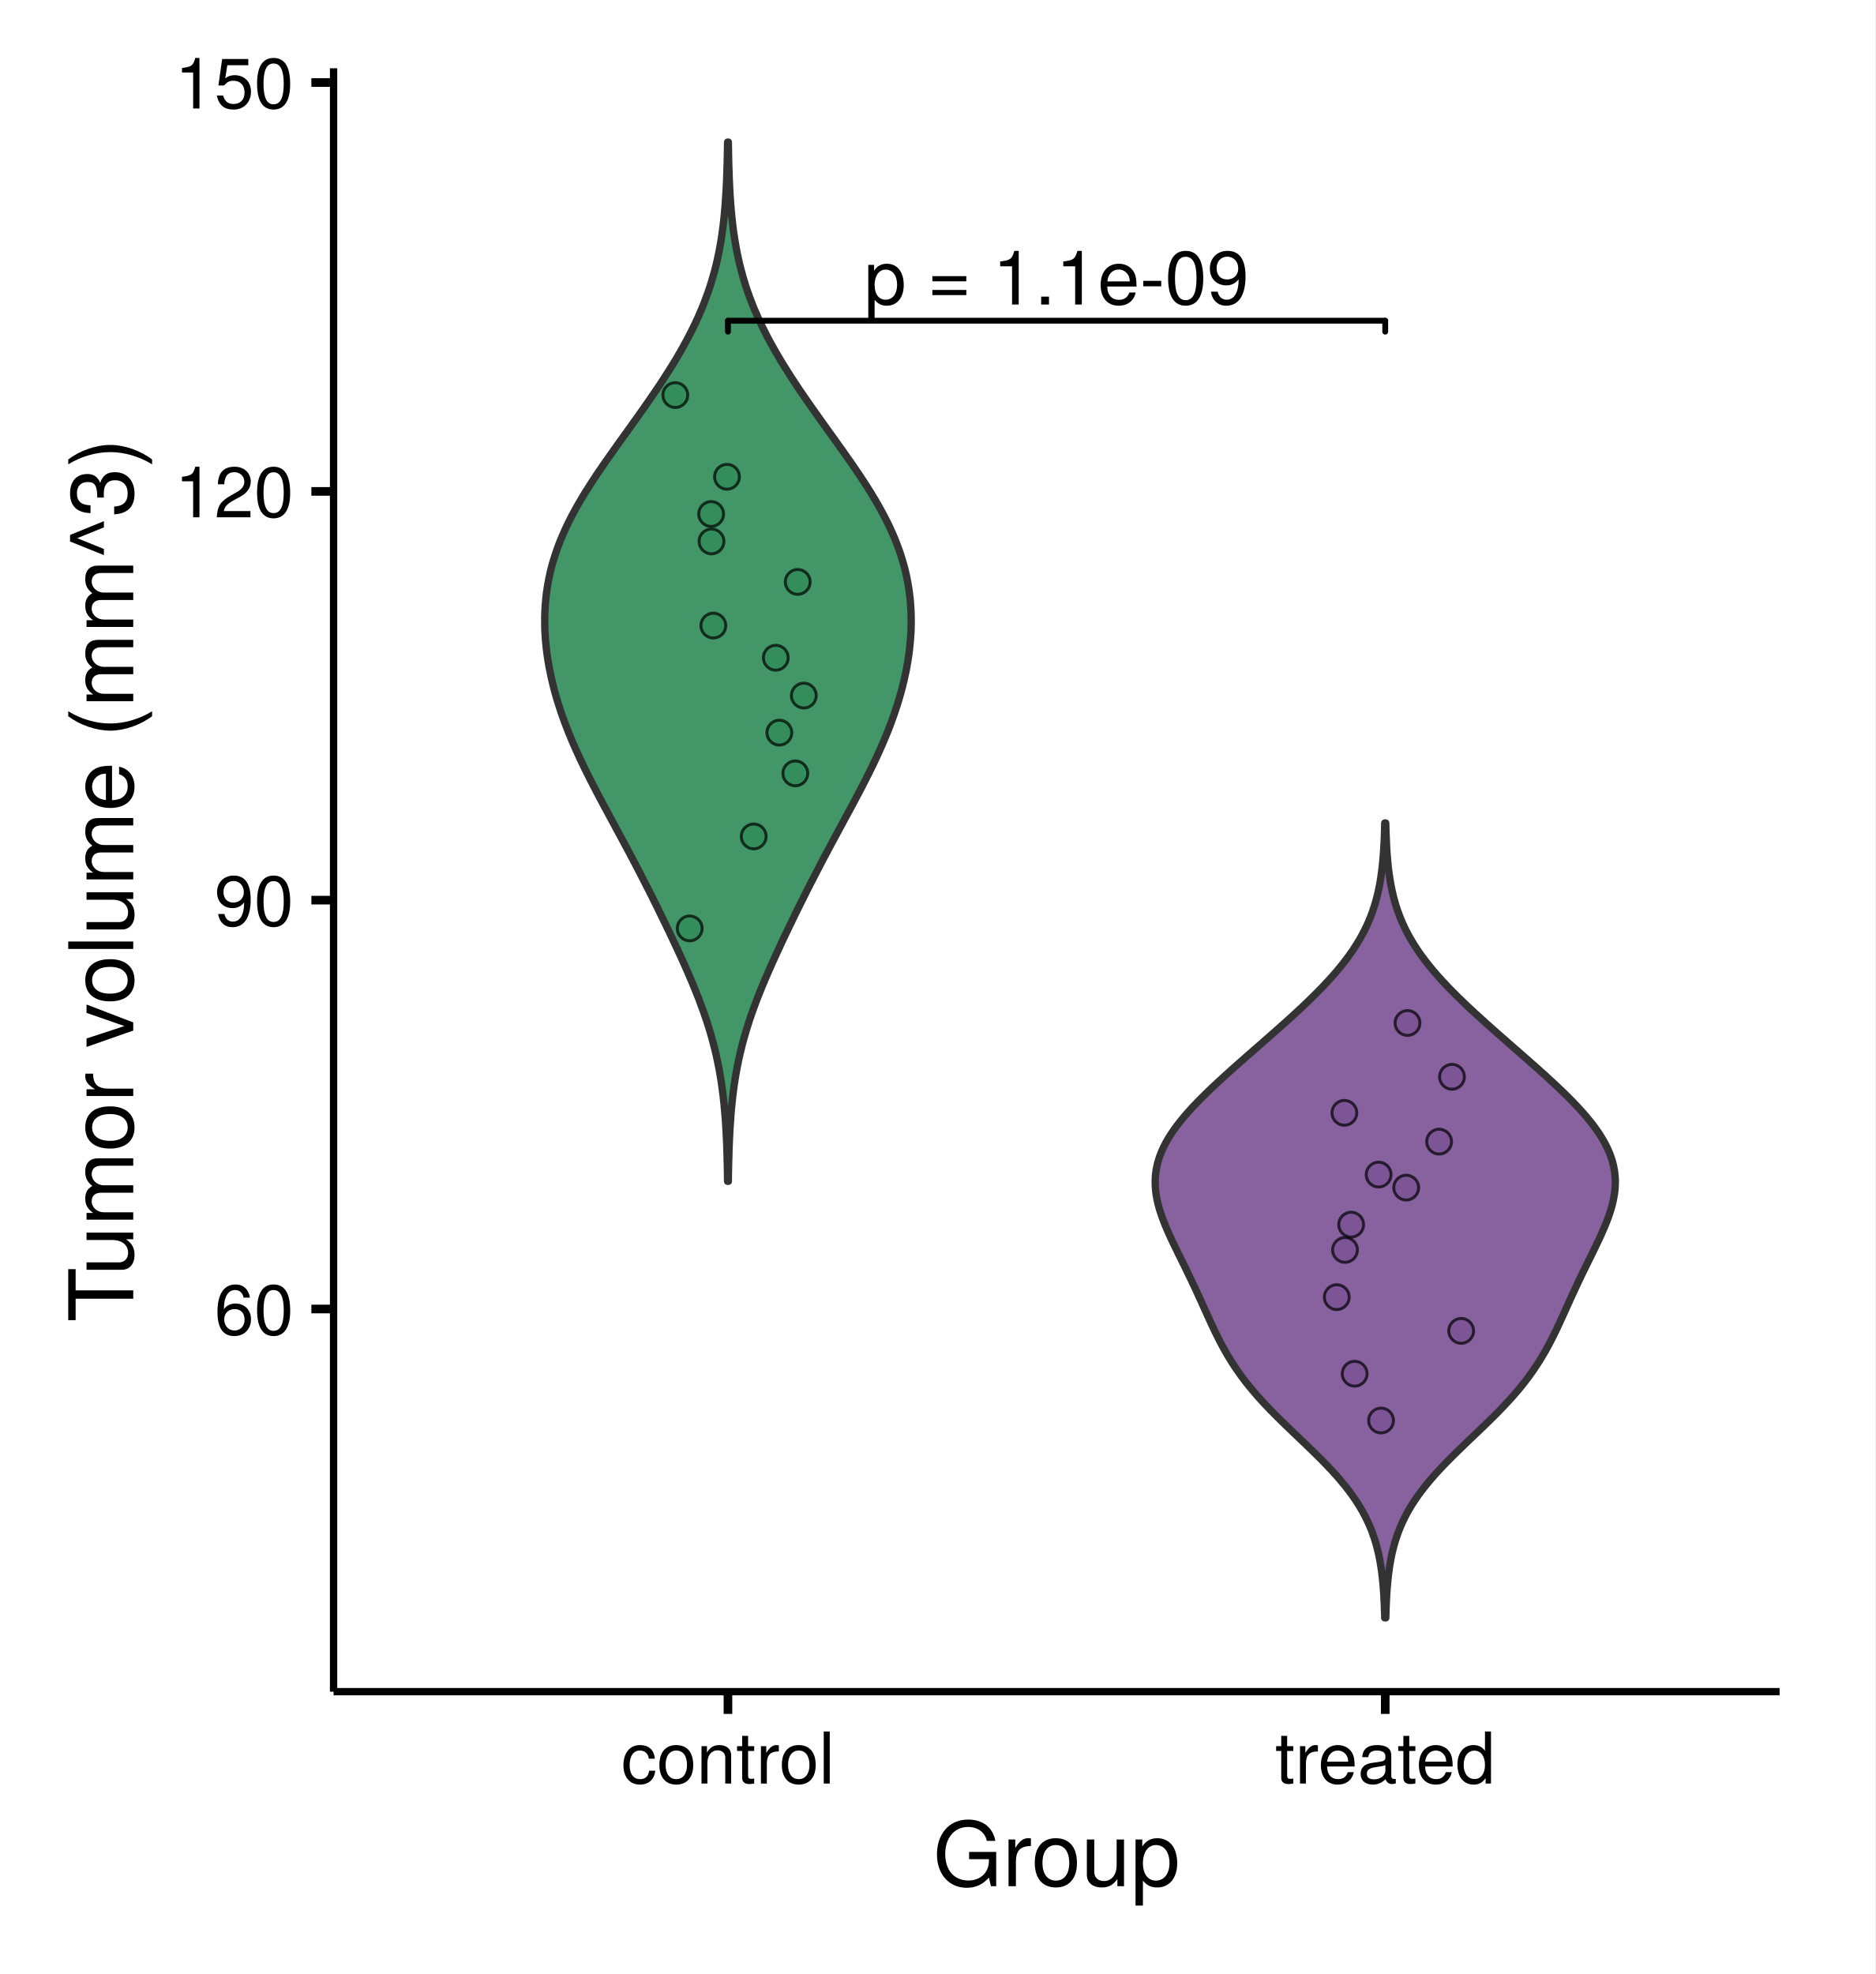
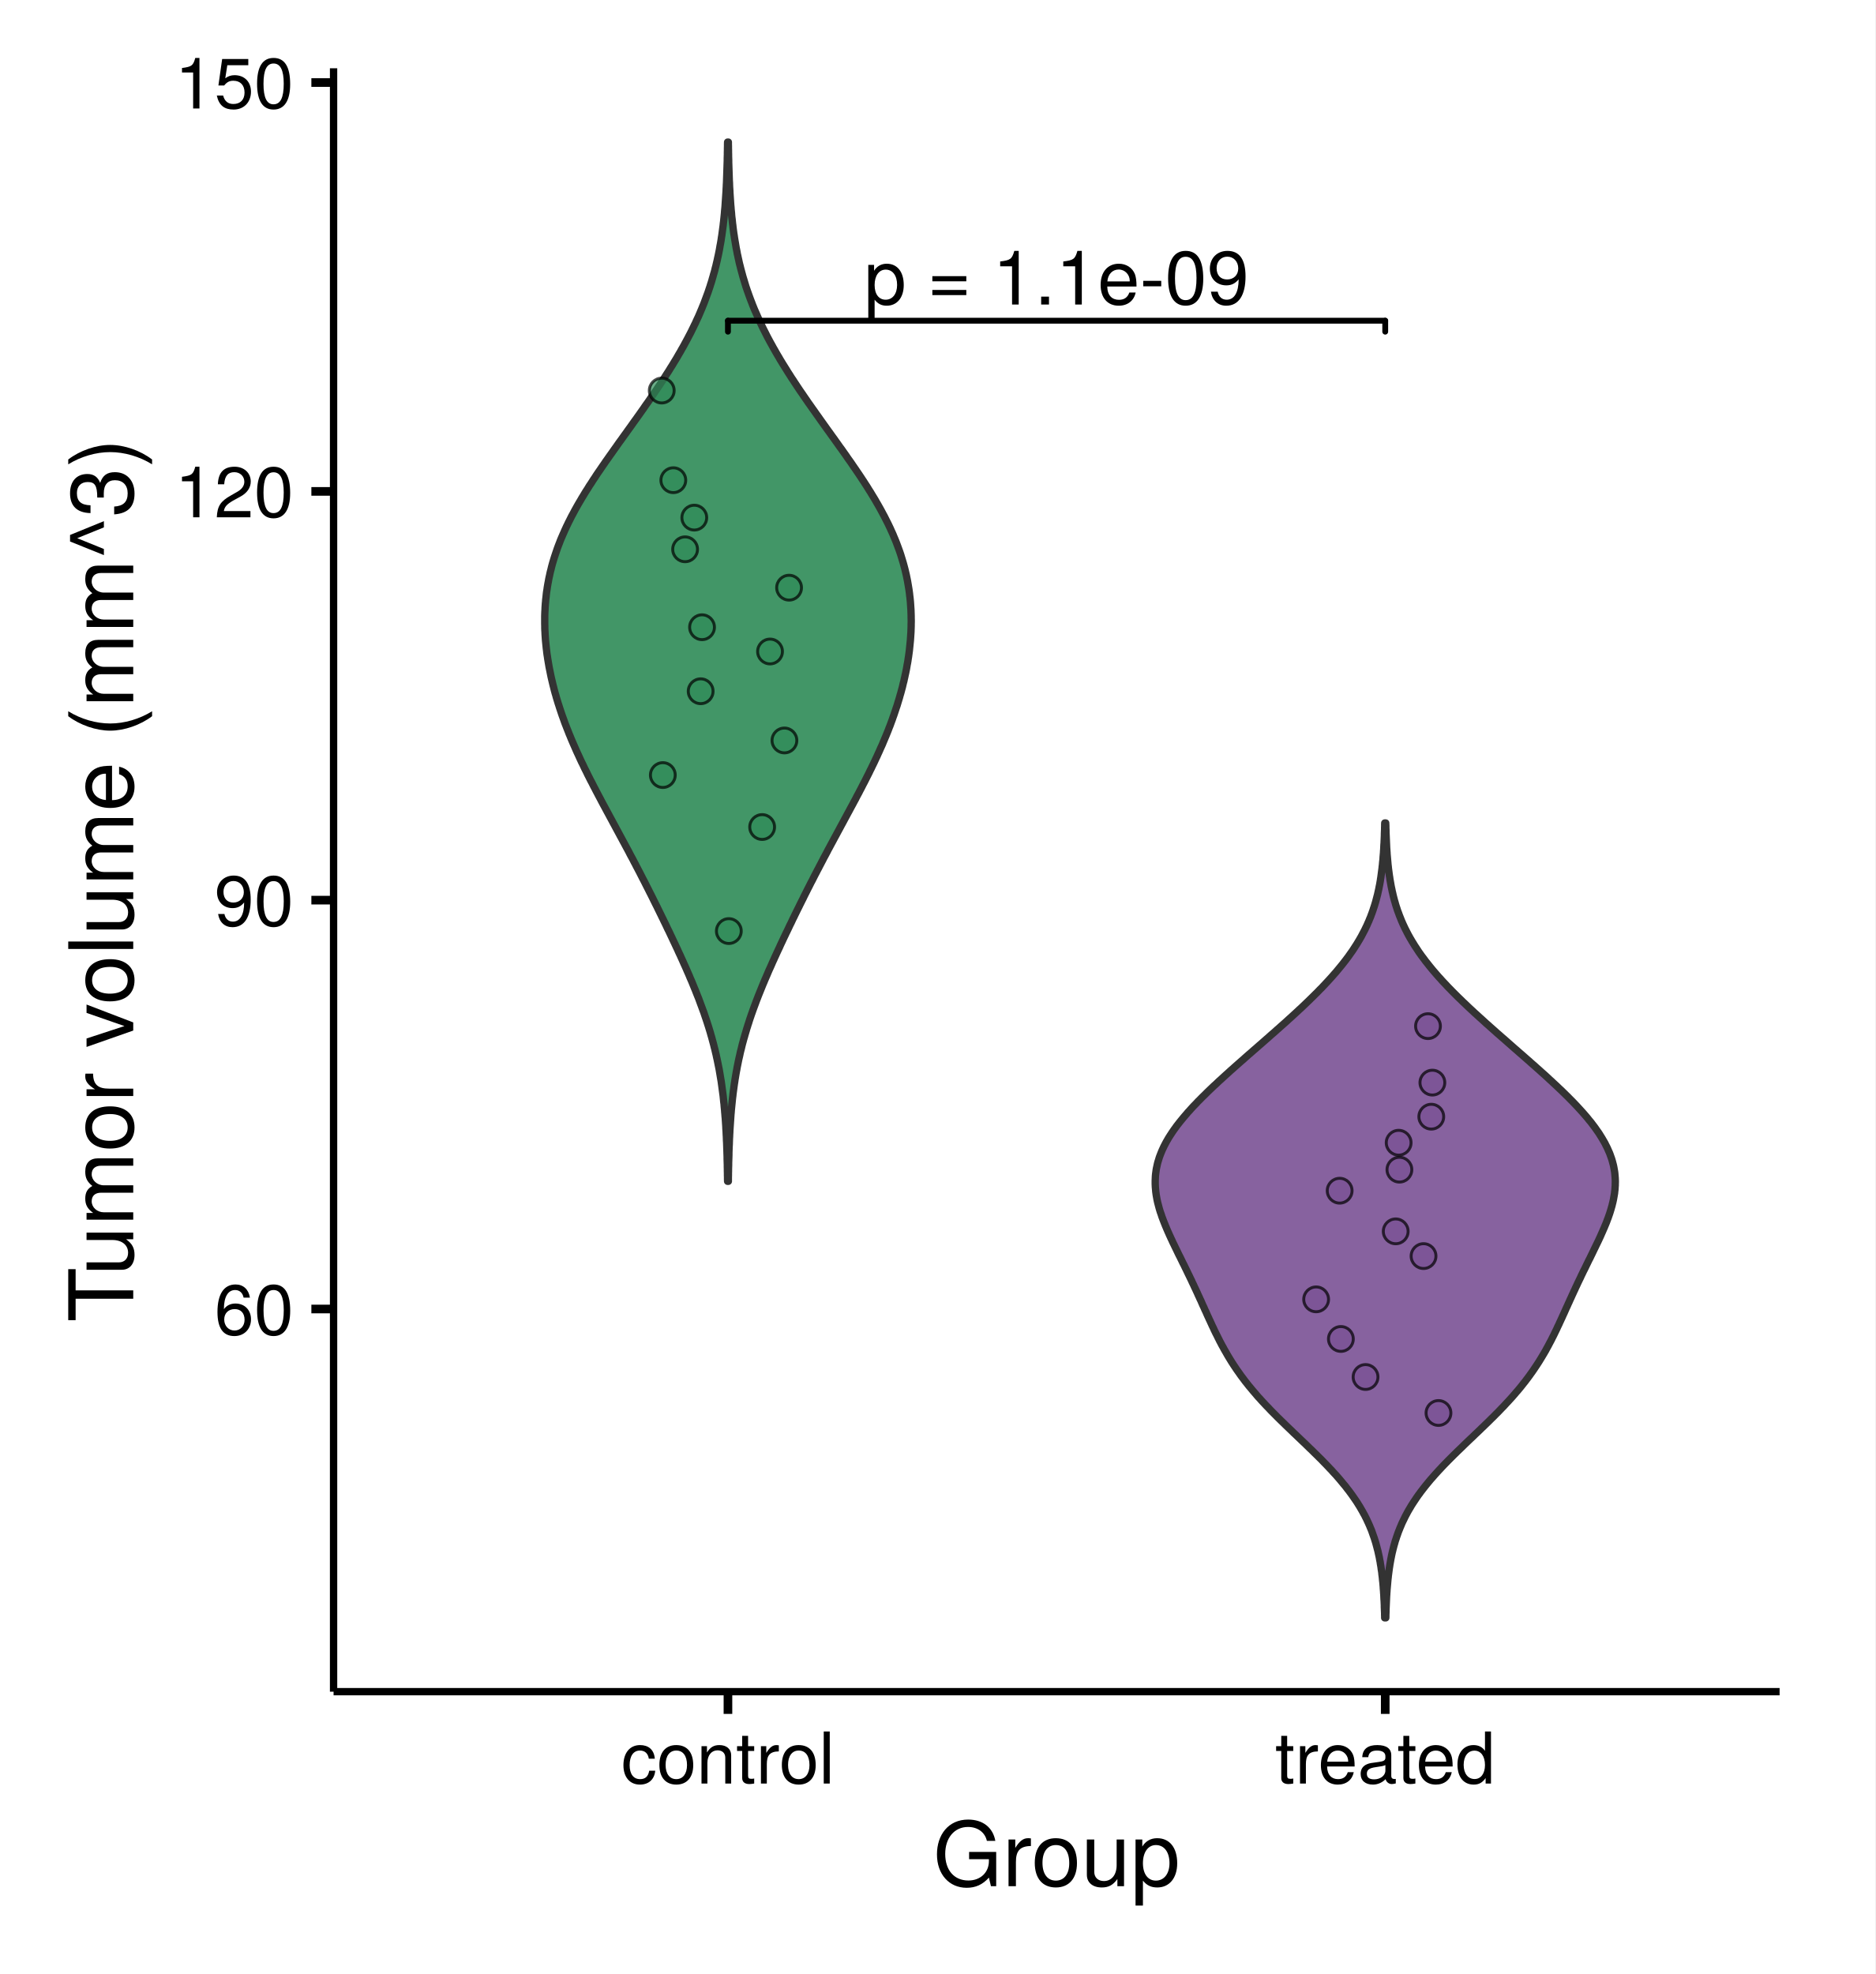
<svg xmlns="http://www.w3.org/2000/svg" class="svglite" width="273.60pt" height="288.00pt" viewBox="0 0 273.60 288.00">
  <defs>
    <style type="text/css">
    .svglite line, .svglite polyline, .svglite polygon, .svglite path, .svglite rect, .svglite circle {
      fill: none;
      stroke: #000000;
      stroke-linecap: round;
      stroke-linejoin: round;
      stroke-miterlimit: 10.00;
    }
    .svglite text {
      white-space: pre;
    }
  </style>
  </defs>
  <rect width="100%" height="100%" style="stroke: none; fill: #FFFFFF;" />
  <defs>
    <clipPath id="cpMC4wMHwyNzMuNjB8MC4wMHwyODguMDA=">
      <rect x="0.00" y="0.00" width="273.60" height="288.00" />
    </clipPath>
  </defs>
  <g clip-path="url(#cpMC4wMHwyNzMuNjB8MC4wMHwyODguMDA=)">
    <rect x="0.00" y="0.00" width="273.60" height="288.00" style="stroke-width: 1.26; stroke: #FFFFFF; fill: #FFFFFF;" />
  </g>
  <defs>
    <clipPath id="cpNDguNjd8MjU5LjY1fDkuOTZ8MjQ2Ljgx">
      <rect x="48.67" y="9.96" width="210.98" height="236.85" />
    </clipPath>
  </defs>
  <g clip-path="url(#cpNDguNjd8MjU5LjY1fDkuOTZ8MjQ2Ljgx)">
    <rect x="48.67" y="9.96" width="210.98" height="236.85" style="stroke-width: 1.26; stroke: none; fill: #FFFFFF;" />
    <polygon points="106.16,172.35 106.15,172.05 106.15,171.76 106.14,171.46 106.14,171.16 106.13,170.87 106.13,170.57 106.12,170.27 106.12,169.98 106.11,169.68 106.10,169.38 106.09,169.09 106.09,168.79 106.08,168.49 106.07,168.20 106.06,167.90 106.05,167.60 106.04,167.31 106.03,167.01 106.02,166.71 106.00,166.41 105.99,166.12 105.98,165.82 105.96,165.52 105.95,165.23 105.93,164.93 105.91,164.63 105.90,164.34 105.88,164.04 105.86,163.74 105.84,163.45 105.82,163.15 105.79,162.85 105.77,162.56 105.74,162.26 105.72,161.96 105.69,161.67 105.66,161.37 105.64,161.07 105.60,160.78 105.57,160.48 105.54,160.18 105.51,159.89 105.47,159.59 105.43,159.29 105.39,159.00 105.35,158.70 105.31,158.40 105.27,158.11 105.23,157.81 105.18,157.51 105.13,157.22 105.08,156.92 105.03,156.62 104.98,156.33 104.93,156.03 104.87,155.73 104.81,155.44 104.75,155.14 104.69,154.84 104.63,154.55 104.56,154.25 104.50,153.95 104.43,153.66 104.36,153.36 104.29,153.06 104.21,152.77 104.14,152.47 104.06,152.17 103.98,151.88 103.90,151.58 103.82,151.28 103.73,150.99 103.65,150.69 103.56,150.39 103.47,150.10 103.38,149.80 103.28,149.50 103.19,149.21 103.09,148.91 102.99,148.61 102.89,148.32 102.79,148.02 102.69,147.72 102.58,147.43 102.47,147.13 102.36,146.83 102.25,146.54 102.14,146.24 102.03,145.94 101.92,145.64 101.80,145.35 101.68,145.05 101.56,144.75 101.45,144.46 101.32,144.16 101.20,143.86 101.08,143.57 100.96,143.27 100.83,142.97 100.70,142.68 100.58,142.38 100.45,142.08 100.32,141.79 100.19,141.49 100.06,141.19 99.93,140.90 99.79,140.60 99.66,140.30 99.53,140.01 99.39,139.71 99.26,139.41 99.12,139.12 98.98,138.82 98.85,138.52 98.71,138.23 98.57,137.93 98.43,137.63 98.29,137.34 98.15,137.04 98.01,136.74 97.87,136.45 97.73,136.15 97.59,135.85 97.44,135.56 97.30,135.26 97.16,134.96 97.02,134.67 96.87,134.37 96.73,134.07 96.58,133.78 96.44,133.48 96.29,133.18 96.15,132.89 96.00,132.59 95.86,132.29 95.71,132.00 95.56,131.70 95.41,131.40 95.27,131.11 95.12,130.81 94.97,130.51 94.82,130.22 94.67,129.92 94.52,129.62 94.37,129.33 94.22,129.03 94.07,128.73 93.92,128.44 93.76,128.14 93.61,127.84 93.46,127.55 93.31,127.25 93.15,126.95 93.00,126.66 92.84,126.36 92.69,126.06 92.53,125.77 92.38,125.47 92.22,125.17 92.06,124.88 91.90,124.58 91.75,124.28 91.59,123.98 91.43,123.69 91.27,123.39 91.11,123.09 90.95,122.80 90.79,122.50 90.63,122.20 90.47,121.91 90.31,121.61 90.15,121.31 89.99,121.02 89.83,120.72 89.67,120.42 89.51,120.13 89.35,119.83 89.19,119.53 89.03,119.24 88.87,118.94 88.71,118.64 88.55,118.35 88.39,118.05 88.23,117.75 88.07,117.46 87.91,117.16 87.75,116.86 87.60,116.57 87.44,116.27 87.28,115.97 87.13,115.68 86.97,115.38 86.82,115.08 86.66,114.79 86.51,114.49 86.36,114.19 86.20,113.90 86.05,113.60 85.90,113.30 85.75,113.01 85.61,112.71 85.46,112.41 85.31,112.12 85.17,111.82 85.03,111.52 84.88,111.23 84.74,110.93 84.60,110.63 84.47,110.34 84.33,110.04 84.19,109.74 84.06,109.45 83.93,109.15 83.80,108.85 83.67,108.56 83.54,108.26 83.41,107.96 83.29,107.67 83.17,107.37 83.04,107.07 82.93,106.78 82.81,106.48 82.69,106.18 82.58,105.89 82.46,105.59 82.35,105.29 82.25,105.00 82.14,104.70 82.03,104.40 81.93,104.11 81.83,103.81 81.73,103.51 81.63,103.21 81.54,102.92 81.44,102.62 81.35,102.32 81.26,102.03 81.17,101.73 81.09,101.43 81.00,101.14 80.92,100.84 80.84,100.54 80.77,100.25 80.69,99.95 80.62,99.65 80.55,99.36 80.48,99.06 80.41,98.76 80.35,98.47 80.29,98.17 80.23,97.87 80.17,97.58 80.11,97.28 80.06,96.98 80.01,96.69 79.96,96.39 79.91,96.09 79.87,95.80 79.82,95.50 79.78,95.20 79.75,94.91 79.71,94.61 79.68,94.31 79.65,94.02 79.62,93.72 79.59,93.42 79.57,93.13 79.55,92.83 79.53,92.53 79.52,92.24 79.50,91.94 79.49,91.64 79.49,91.35 79.48,91.05 79.48,90.75 79.48,90.46 79.48,90.16 79.48,89.86 79.49,89.57 79.50,89.27 79.52,88.97 79.53,88.68 79.55,88.38 79.57,88.08 79.60,87.79 79.62,87.49 79.66,87.19 79.69,86.90 79.72,86.60 79.76,86.30 79.81,86.01 79.85,85.71 79.90,85.41 79.95,85.12 80.01,84.82 80.06,84.52 80.12,84.23 80.19,83.93 80.25,83.63 80.32,83.34 80.40,83.04 80.47,82.74 80.55,82.44 80.63,82.15 80.72,81.85 80.81,81.55 80.90,81.26 81.00,80.96 81.10,80.66 81.20,80.37 81.30,80.07 81.41,79.77 81.52,79.48 81.64,79.18 81.75,78.88 81.87,78.59 82.00,78.29 82.13,77.99 82.26,77.70 82.39,77.40 82.53,77.10 82.66,76.81 82.81,76.51 82.95,76.21 83.10,75.92 83.25,75.62 83.40,75.32 83.56,75.03 83.72,74.73 83.88,74.43 84.04,74.14 84.21,73.84 84.38,73.54 84.55,73.25 84.73,72.95 84.90,72.65 85.08,72.36 85.26,72.06 85.44,71.76 85.63,71.47 85.82,71.17 86.00,70.87 86.20,70.58 86.39,70.28 86.58,69.98 86.78,69.69 86.97,69.39 87.17,69.09 87.37,68.80 87.58,68.50 87.78,68.20 87.98,67.91 88.19,67.61 88.39,67.31 88.60,67.02 88.81,66.72 89.02,66.42 89.23,66.13 89.44,65.83 89.65,65.53 89.86,65.24 90.07,64.94 90.28,64.64 90.49,64.35 90.71,64.05 90.92,63.75 91.13,63.46 91.35,63.16 91.56,62.86 91.77,62.57 91.99,62.27 92.20,61.97 92.41,61.67 92.62,61.38 92.84,61.08 93.05,60.78 93.26,60.49 93.47,60.19 93.68,59.89 93.89,59.60 94.09,59.30 94.30,59.00 94.51,58.71 94.72,58.41 94.92,58.11 95.12,57.82 95.33,57.52 95.53,57.22 95.73,56.93 95.93,56.63 96.13,56.33 96.33,56.04 96.52,55.74 96.72,55.44 96.91,55.15 97.10,54.85 97.29,54.55 97.48,54.26 97.67,53.96 97.85,53.66 98.04,53.37 98.22,53.07 98.40,52.77 98.58,52.48 98.76,52.18 98.93,51.88 99.10,51.59 99.28,51.29 99.44,50.99 99.61,50.70 99.78,50.40 99.94,50.10 100.10,49.81 100.26,49.51 100.42,49.21 100.57,48.92 100.73,48.62 100.88,48.32 101.02,48.03 101.17,47.73 101.31,47.43 101.46,47.14 101.59,46.84 101.73,46.54 101.87,46.25 102.00,45.95 102.13,45.65 102.25,45.36 102.38,45.06 102.50,44.76 102.62,44.47 102.74,44.17 102.85,43.87 102.96,43.58 103.07,43.28 103.18,42.98 103.29,42.69 103.39,42.39 103.49,42.09 103.59,41.80 103.68,41.50 103.78,41.20 103.87,40.90 103.95,40.61 104.04,40.31 104.12,40.01 104.21,39.72 104.29,39.42 104.36,39.12 104.44,38.83 104.51,38.53 104.58,38.23 104.65,37.94 104.71,37.64 104.78,37.34 104.84,37.05 104.90,36.75 104.96,36.45 105.01,36.16 105.06,35.86 105.12,35.56 105.17,35.27 105.22,34.97 105.26,34.67 105.31,34.38 105.35,34.08 105.39,33.78 105.43,33.49 105.47,33.19 105.51,32.89 105.54,32.60 105.58,32.30 105.61,32.00 105.64,31.71 105.67,31.41 105.70,31.11 105.72,30.82 105.75,30.52 105.78,30.22 105.80,29.93 105.82,29.63 105.84,29.33 105.86,29.04 105.88,28.74 105.90,28.44 105.92,28.15 105.94,27.85 105.95,27.55 105.97,27.26 105.98,26.96 106.00,26.66 106.01,26.37 106.02,26.07 106.03,25.77 106.04,25.48 106.05,25.18 106.06,24.88 106.07,24.59 106.08,24.29 106.09,23.99 106.10,23.70 106.11,23.40 106.11,23.10 106.12,22.81 106.13,22.51 106.13,22.21 106.14,21.92 106.14,21.62 106.15,21.32 106.15,21.03 106.16,20.73 106.27,20.73 106.27,21.03 106.28,21.32 106.28,21.62 106.29,21.92 106.29,22.21 106.30,22.51 106.30,22.81 106.31,23.10 106.32,23.40 106.32,23.70 106.33,23.99 106.34,24.29 106.35,24.59 106.36,24.88 106.37,25.18 106.38,25.48 106.39,25.77 106.40,26.07 106.41,26.37 106.43,26.66 106.44,26.96 106.45,27.26 106.47,27.55 106.49,27.85 106.50,28.15 106.52,28.44 106.54,28.74 106.56,29.04 106.58,29.33 106.60,29.63 106.62,29.93 106.65,30.22 106.67,30.52 106.70,30.82 106.73,31.11 106.75,31.41 106.78,31.71 106.82,32.00 106.85,32.30 106.88,32.60 106.92,32.89 106.95,33.19 106.99,33.49 107.03,33.78 107.07,34.08 107.12,34.38 107.16,34.67 107.21,34.97 107.26,35.27 107.31,35.56 107.36,35.86 107.41,36.16 107.47,36.45 107.53,36.75 107.58,37.05 107.65,37.34 107.71,37.64 107.78,37.94 107.84,38.23 107.91,38.53 107.99,38.83 108.06,39.12 108.14,39.42 108.22,39.72 108.30,40.01 108.38,40.31 108.47,40.61 108.56,40.90 108.65,41.20 108.74,41.50 108.83,41.80 108.93,42.09 109.03,42.39 109.14,42.69 109.24,42.98 109.35,43.28 109.46,43.58 109.57,43.87 109.69,44.17 109.80,44.47 109.92,44.76 110.04,45.06 110.17,45.36 110.30,45.65 110.43,45.95 110.56,46.25 110.69,46.54 110.83,46.84 110.97,47.14 111.11,47.43 111.25,47.73 111.40,48.03 111.55,48.32 111.70,48.62 111.85,48.92 112.00,49.21 112.16,49.51 112.32,49.81 112.48,50.10 112.65,50.40 112.81,50.70 112.98,50.99 113.15,51.29 113.32,51.59 113.49,51.88 113.67,52.18 113.84,52.48 114.02,52.77 114.20,53.07 114.39,53.37 114.57,53.66 114.76,53.96 114.94,54.26 115.13,54.55 115.32,54.85 115.51,55.15 115.71,55.44 115.90,55.74 116.10,56.04 116.29,56.33 116.49,56.63 116.69,56.93 116.89,57.22 117.10,57.52 117.30,57.82 117.50,58.11 117.71,58.41 117.91,58.71 118.12,59.00 118.33,59.30 118.54,59.60 118.75,59.89 118.96,60.19 119.17,60.49 119.38,60.78 119.59,61.08 119.80,61.38 120.01,61.67 120.22,61.97 120.44,62.27 120.65,62.57 120.86,62.86 121.08,63.16 121.29,63.46 121.50,63.75 121.72,64.05 121.93,64.35 122.14,64.64 122.35,64.94 122.56,65.24 122.78,65.53 122.99,65.83 123.20,66.13 123.41,66.42 123.61,66.72 123.82,67.02 124.03,67.31 124.24,67.61 124.44,67.91 124.64,68.20 124.85,68.50 125.05,68.80 125.25,69.09 125.45,69.39 125.65,69.69 125.84,69.98 126.04,70.28 126.23,70.58 126.42,70.87 126.61,71.17 126.79,71.47 126.98,71.76 127.16,72.06 127.34,72.36 127.52,72.65 127.70,72.95 127.87,73.25 128.04,73.54 128.21,73.84 128.38,74.14 128.54,74.43 128.70,74.73 128.86,75.03 129.02,75.32 129.17,75.62 129.32,75.92 129.47,76.21 129.62,76.51 129.76,76.81 129.90,77.10 130.03,77.40 130.17,77.70 130.30,77.99 130.42,78.29 130.55,78.59 130.67,78.88 130.79,79.18 130.90,79.48 131.01,79.77 131.12,80.07 131.23,80.37 131.33,80.66 131.43,80.96 131.52,81.26 131.61,81.55 131.70,81.85 131.79,82.15 131.87,82.44 131.95,82.74 132.03,83.04 132.10,83.34 132.17,83.63 132.24,83.93 132.30,84.23 132.36,84.52 132.42,84.82 132.47,85.12 132.52,85.41 132.57,85.71 132.62,86.01 132.66,86.30 132.70,86.60 132.73,86.90 132.77,87.19 132.80,87.49 132.83,87.79 132.85,88.08 132.87,88.38 132.89,88.68 132.91,88.97 132.92,89.27 132.93,89.57 132.94,89.86 132.94,90.16 132.95,90.46 132.95,90.75 132.94,91.05 132.94,91.35 132.93,91.64 132.92,91.94 132.91,92.24 132.89,92.53 132.87,92.83 132.85,93.13 132.83,93.42 132.80,93.72 132.77,94.02 132.74,94.31 132.71,94.61 132.68,94.91 132.64,95.20 132.60,95.50 132.56,95.80 132.51,96.09 132.47,96.39 132.42,96.69 132.36,96.98 132.31,97.28 132.26,97.58 132.20,97.87 132.14,98.17 132.07,98.47 132.01,98.76 131.94,99.06 131.88,99.36 131.80,99.65 131.73,99.95 131.66,100.25 131.58,100.54 131.50,100.84 131.42,101.14 131.33,101.43 131.25,101.73 131.16,102.03 131.07,102.32 130.98,102.62 130.89,102.92 130.79,103.21 130.69,103.51 130.59,103.81 130.49,104.11 130.39,104.40 130.28,104.70 130.18,105.00 130.07,105.29 129.96,105.59 129.85,105.89 129.73,106.18 129.62,106.48 129.50,106.78 129.38,107.07 129.26,107.37 129.13,107.67 129.01,107.96 128.88,108.26 128.76,108.56 128.63,108.85 128.49,109.15 128.36,109.45 128.23,109.74 128.09,110.04 127.96,110.34 127.82,110.63 127.68,110.93 127.54,111.23 127.40,111.52 127.25,111.82 127.11,112.12 126.96,112.41 126.82,112.71 126.67,113.01 126.52,113.30 126.37,113.60 126.22,113.90 126.07,114.19 125.91,114.49 125.76,114.79 125.61,115.08 125.45,115.38 125.30,115.68 125.14,115.97 124.98,116.27 124.83,116.57 124.67,116.86 124.51,117.16 124.35,117.46 124.19,117.75 124.03,118.05 123.87,118.35 123.71,118.64 123.55,118.94 123.39,119.24 123.23,119.53 123.07,119.83 122.91,120.13 122.75,120.42 122.59,120.72 122.43,121.02 122.27,121.31 122.11,121.61 121.95,121.91 121.79,122.20 121.63,122.50 121.47,122.80 121.31,123.09 121.15,123.39 120.99,123.69 120.83,123.98 120.68,124.28 120.52,124.58 120.36,124.88 120.20,125.17 120.05,125.47 119.89,125.77 119.74,126.06 119.58,126.36 119.43,126.66 119.27,126.95 119.12,127.25 118.96,127.55 118.81,127.84 118.66,128.14 118.51,128.44 118.35,128.73 118.20,129.03 118.05,129.33 117.90,129.62 117.75,129.92 117.60,130.22 117.45,130.51 117.30,130.81 117.16,131.11 117.01,131.40 116.86,131.70 116.71,132.00 116.57,132.29 116.42,132.59 116.27,132.89 116.13,133.18 115.98,133.48 115.84,133.78 115.69,134.07 115.55,134.37 115.41,134.67 115.26,134.96 115.12,135.26 114.98,135.56 114.84,135.85 114.69,136.15 114.55,136.45 114.41,136.74 114.27,137.04 114.13,137.34 113.99,137.63 113.85,137.93 113.72,138.23 113.58,138.52 113.44,138.82 113.30,139.12 113.17,139.41 113.03,139.71 112.90,140.01 112.76,140.30 112.63,140.60 112.50,140.90 112.37,141.19 112.23,141.49 112.10,141.79 111.98,142.08 111.85,142.38 111.72,142.68 111.59,142.97 111.47,143.27 111.34,143.57 111.22,143.86 111.10,144.16 110.98,144.46 110.86,144.75 110.74,145.05 110.62,145.35 110.51,145.64 110.39,145.94 110.28,146.24 110.17,146.54 110.06,146.83 109.95,147.13 109.84,147.43 109.74,147.72 109.63,148.02 109.53,148.32 109.43,148.61 109.33,148.91 109.24,149.21 109.14,149.50 109.05,149.80 108.95,150.10 108.87,150.39 108.78,150.69 108.69,150.99 108.61,151.28 108.52,151.58 108.44,151.88 108.36,152.17 108.28,152.47 108.21,152.77 108.14,153.06 108.06,153.36 107.99,153.66 107.93,153.95 107.86,154.25 107.79,154.55 107.73,154.84 107.67,155.14 107.61,155.44 107.55,155.73 107.50,156.03 107.44,156.33 107.39,156.62 107.34,156.92 107.29,157.22 107.24,157.51 107.20,157.81 107.15,158.11 107.11,158.40 107.07,158.70 107.03,159.00 106.99,159.29 106.95,159.59 106.92,159.89 106.88,160.18 106.85,160.48 106.82,160.78 106.79,161.07 106.76,161.37 106.73,161.67 106.70,161.96 106.68,162.26 106.65,162.56 106.63,162.85 106.61,163.15 106.59,163.45 106.57,163.74 106.55,164.04 106.53,164.34 106.51,164.63 106.49,164.93 106.48,165.23 106.46,165.52 106.45,165.82 106.43,166.12 106.42,166.41 106.41,166.71 106.40,167.01 106.38,167.31 106.37,167.60 106.36,167.90 106.35,168.20 106.35,168.49 106.34,168.79 106.33,169.09 106.32,169.38 106.31,169.68 106.31,169.98 106.30,170.27 106.29,170.57 106.29,170.87 106.28,171.16 106.28,171.46 106.27,171.76 106.27,172.05 106.27,172.35 106.16,172.35 " style="stroke-width: 1.07; stroke: #333333; stroke-linecap: butt; fill: #2E8B57; fill-opacity: 0.90;" />
    <polygon points="202.03,236.04 202.03,235.82 202.02,235.59 202.02,235.36 202.01,235.14 202.00,234.91 201.99,234.68 201.98,234.46 201.98,234.23 201.97,234.00 201.96,233.77 201.95,233.55 201.93,233.32 201.92,233.09 201.91,232.87 201.90,232.64 201.88,232.41 201.87,232.19 201.85,231.96 201.83,231.73 201.82,231.50 201.80,231.28 201.78,231.05 201.76,230.82 201.73,230.60 201.71,230.37 201.69,230.14 201.66,229.92 201.63,229.69 201.61,229.46 201.58,229.24 201.54,229.01 201.51,228.78 201.48,228.55 201.44,228.33 201.40,228.10 201.37,227.87 201.32,227.65 201.28,227.42 201.24,227.19 201.19,226.97 201.14,226.74 201.09,226.51 201.04,226.28 200.98,226.06 200.92,225.83 200.86,225.60 200.80,225.38 200.74,225.15 200.67,224.92 200.60,224.70 200.53,224.47 200.45,224.24 200.37,224.02 200.29,223.79 200.21,223.56 200.13,223.33 200.04,223.11 199.94,222.88 199.85,222.65 199.75,222.43 199.65,222.20 199.54,221.97 199.44,221.75 199.33,221.52 199.21,221.29 199.10,221.06 198.97,220.84 198.85,220.61 198.72,220.38 198.59,220.16 198.46,219.93 198.32,219.70 198.18,219.48 198.04,219.25 197.89,219.02 197.74,218.80 197.58,218.57 197.42,218.34 197.26,218.11 197.10,217.89 196.93,217.66 196.76,217.43 196.58,217.21 196.41,216.98 196.23,216.75 196.04,216.53 195.85,216.30 195.66,216.07 195.47,215.84 195.28,215.62 195.08,215.39 194.88,215.16 194.67,214.94 194.46,214.71 194.26,214.48 194.04,214.26 193.83,214.03 193.61,213.80 193.39,213.57 193.17,213.35 192.95,213.12 192.73,212.89 192.50,212.67 192.27,212.44 192.04,212.21 191.81,211.99 191.58,211.76 191.35,211.53 191.11,211.31 190.88,211.08 190.64,210.85 190.41,210.62 190.17,210.40 189.93,210.17 189.69,209.94 189.46,209.72 189.22,209.49 188.98,209.26 188.74,209.04 188.51,208.81 188.27,208.58 188.03,208.35 187.80,208.13 187.56,207.90 187.33,207.67 187.10,207.45 186.86,207.22 186.63,206.99 186.40,206.77 186.18,206.54 185.95,206.31 185.73,206.09 185.50,205.86 185.28,205.63 185.07,205.40 184.85,205.18 184.63,204.95 184.42,204.72 184.21,204.50 184.00,204.27 183.80,204.04 183.59,203.82 183.39,203.59 183.20,203.36 183.00,203.13 182.81,202.91 182.62,202.68 182.43,202.45 182.24,202.23 182.06,202.00 181.88,201.77 181.70,201.55 181.53,201.32 181.36,201.09 181.19,200.87 181.02,200.64 180.86,200.41 180.70,200.18 180.54,199.96 180.38,199.73 180.23,199.50 180.08,199.28 179.93,199.05 179.78,198.82 179.64,198.60 179.50,198.37 179.36,198.14 179.22,197.91 179.09,197.69 178.96,197.46 178.83,197.23 178.70,197.01 178.57,196.78 178.45,196.55 178.32,196.33 178.20,196.10 178.08,195.87 177.96,195.65 177.85,195.42 177.73,195.19 177.62,194.96 177.51,194.74 177.39,194.51 177.28,194.28 177.17,194.06 177.07,193.83 176.96,193.60 176.85,193.38 176.75,193.15 176.64,192.92 176.54,192.69 176.43,192.47 176.33,192.24 176.22,192.01 176.12,191.79 176.02,191.56 175.92,191.33 175.81,191.11 175.71,190.88 175.61,190.65 175.50,190.43 175.40,190.20 175.30,189.97 175.20,189.74 175.09,189.52 174.99,189.29 174.88,189.06 174.78,188.84 174.68,188.61 174.57,188.38 174.47,188.16 174.36,187.93 174.25,187.70 174.15,187.47 174.04,187.25 173.93,187.02 173.83,186.79 173.72,186.57 173.61,186.34 173.50,186.11 173.39,185.89 173.28,185.66 173.17,185.43 173.06,185.20 172.95,184.98 172.84,184.75 172.73,184.52 172.61,184.30 172.50,184.07 172.39,183.84 172.28,183.62 172.17,183.39 172.05,183.16 171.94,182.94 171.83,182.71 171.72,182.48 171.61,182.25 171.50,182.03 171.39,181.80 171.28,181.57 171.17,181.35 171.06,181.12 170.96,180.89 170.85,180.67 170.75,180.44 170.64,180.21 170.54,179.98 170.44,179.76 170.34,179.53 170.24,179.30 170.15,179.08 170.05,178.85 169.96,178.62 169.87,178.40 169.78,178.17 169.69,177.94 169.61,177.72 169.52,177.49 169.45,177.26 169.37,177.03 169.29,176.81 169.22,176.58 169.15,176.35 169.09,176.13 169.03,175.90 168.97,175.67 168.91,175.45 168.86,175.22 168.81,174.99 168.77,174.76 168.73,174.54 168.69,174.31 168.66,174.08 168.63,173.86 168.61,173.63 168.59,173.40 168.57,173.18 168.56,172.95 168.55,172.72 168.55,172.50 168.55,172.27 168.56,172.04 168.57,171.81 168.58,171.59 168.60,171.36 168.63,171.13 168.66,170.91 168.69,170.68 168.73,170.45 168.78,170.23 168.83,170.00 168.88,169.77 168.94,169.54 169.01,169.32 169.08,169.09 169.15,168.86 169.23,168.64 169.32,168.41 169.41,168.18 169.50,167.96 169.60,167.73 169.71,167.50 169.81,167.28 169.93,167.05 170.05,166.82 170.17,166.59 170.30,166.37 170.43,166.14 170.57,165.91 170.71,165.69 170.86,165.46 171.01,165.23 171.16,165.01 171.32,164.78 171.49,164.55 171.65,164.32 171.82,164.10 172.00,163.87 172.18,163.64 172.36,163.42 172.55,163.19 172.74,162.96 172.93,162.74 173.13,162.51 173.32,162.28 173.53,162.06 173.73,161.83 173.94,161.60 174.15,161.37 174.37,161.15 174.59,160.92 174.80,160.69 175.03,160.47 175.25,160.24 175.48,160.01 175.71,159.79 175.94,159.56 176.17,159.33 176.41,159.10 176.64,158.88 176.88,158.65 177.12,158.42 177.37,158.20 177.61,157.97 177.85,157.74 178.10,157.52 178.35,157.29 178.60,157.06 178.85,156.83 179.10,156.61 179.35,156.38 179.60,156.15 179.86,155.93 180.11,155.70 180.37,155.47 180.62,155.25 180.88,155.02 181.14,154.79 181.40,154.57 181.65,154.34 181.91,154.11 182.17,153.88 182.43,153.66 182.69,153.43 182.95,153.20 183.21,152.98 183.47,152.75 183.73,152.52 183.99,152.30 184.25,152.07 184.51,151.84 184.77,151.61 185.03,151.39 185.28,151.16 185.54,150.93 185.80,150.71 186.06,150.48 186.31,150.25 186.57,150.03 186.82,149.80 187.08,149.57 187.33,149.35 187.59,149.12 187.84,148.89 188.09,148.66 188.34,148.44 188.59,148.21 188.84,147.98 189.08,147.76 189.33,147.53 189.57,147.30 189.82,147.08 190.06,146.85 190.30,146.62 190.54,146.39 190.77,146.17 191.01,145.94 191.24,145.71 191.47,145.49 191.70,145.26 191.93,145.03 192.16,144.81 192.38,144.58 192.60,144.35 192.83,144.13 193.04,143.90 193.26,143.67 193.47,143.44 193.68,143.22 193.89,142.99 194.10,142.76 194.30,142.54 194.50,142.31 194.70,142.08 194.90,141.86 195.09,141.63 195.28,141.40 195.47,141.17 195.65,140.95 195.84,140.72 196.02,140.49 196.19,140.27 196.37,140.04 196.54,139.81 196.71,139.59 196.87,139.36 197.03,139.13 197.19,138.91 197.35,138.68 197.50,138.45 197.65,138.22 197.79,138.00 197.94,137.77 198.08,137.54 198.21,137.32 198.35,137.09 198.48,136.86 198.61,136.64 198.73,136.41 198.85,136.18 198.97,135.95 199.09,135.73 199.20,135.50 199.31,135.27 199.42,135.05 199.52,134.82 199.62,134.59 199.72,134.37 199.81,134.14 199.91,133.91 200.00,133.69 200.08,133.46 200.17,133.23 200.25,133.00 200.33,132.78 200.40,132.55 200.48,132.32 200.55,132.10 200.62,131.87 200.69,131.64 200.75,131.42 200.81,131.19 200.87,130.96 200.93,130.73 200.99,130.51 201.04,130.28 201.09,130.05 201.14,129.83 201.19,129.60 201.23,129.37 201.28,129.15 201.32,128.92 201.36,128.69 201.40,128.47 201.43,128.24 201.47,128.01 201.50,127.78 201.53,127.56 201.56,127.33 201.59,127.10 201.62,126.88 201.65,126.65 201.67,126.42 201.70,126.20 201.72,125.97 201.74,125.74 201.77,125.51 201.79,125.29 201.80,125.06 201.82,124.83 201.84,124.61 201.86,124.38 201.87,124.15 201.89,123.93 201.90,123.70 201.91,123.47 201.92,123.24 201.94,123.02 201.95,122.79 201.96,122.56 201.97,122.34 201.98,122.11 201.99,121.88 201.99,121.66 202.00,121.43 202.01,121.20 202.02,120.98 202.02,120.75 202.03,120.52 202.03,120.29 202.04,120.07 202.18,120.07 202.19,120.29 202.20,120.52 202.20,120.75 202.21,120.98 202.22,121.20 202.22,121.43 202.23,121.66 202.24,121.88 202.25,122.11 202.26,122.34 202.27,122.56 202.28,122.79 202.29,123.02 202.30,123.24 202.31,123.47 202.32,123.70 202.34,123.93 202.35,124.15 202.37,124.38 202.38,124.61 202.40,124.83 202.42,125.06 202.44,125.29 202.46,125.51 202.48,125.74 202.50,125.97 202.52,126.20 202.55,126.42 202.57,126.65 202.60,126.88 202.63,127.10 202.66,127.33 202.69,127.56 202.72,127.78 202.76,128.01 202.79,128.24 202.83,128.47 202.87,128.69 202.91,128.92 202.95,129.15 202.99,129.37 203.04,129.60 203.09,129.83 203.13,130.05 203.19,130.28 203.24,130.51 203.29,130.73 203.35,130.96 203.41,131.19 203.47,131.42 203.54,131.64 203.60,131.87 203.67,132.10 203.74,132.32 203.82,132.55 203.89,132.78 203.97,133.00 204.06,133.23 204.14,133.46 204.23,133.69 204.32,133.91 204.41,134.14 204.50,134.37 204.60,134.59 204.70,134.82 204.81,135.05 204.91,135.27 205.02,135.50 205.14,135.73 205.25,135.95 205.37,136.18 205.49,136.41 205.62,136.64 205.74,136.86 205.88,137.09 206.01,137.32 206.15,137.54 206.29,137.77 206.43,138.00 206.58,138.22 206.73,138.45 206.88,138.68 207.03,138.91 207.19,139.13 207.35,139.36 207.52,139.59 207.69,139.81 207.86,140.04 208.03,140.27 208.21,140.49 208.39,140.72 208.57,140.95 208.75,141.17 208.94,141.40 209.13,141.63 209.33,141.86 209.52,142.08 209.72,142.31 209.92,142.54 210.13,142.76 210.33,142.99 210.54,143.22 210.75,143.44 210.97,143.67 211.18,143.90 211.40,144.13 211.62,144.35 211.84,144.58 212.07,144.81 212.29,145.03 212.52,145.26 212.75,145.49 212.98,145.71 213.22,145.94 213.45,146.17 213.69,146.39 213.93,146.62 214.17,146.85 214.41,147.08 214.65,147.30 214.90,147.53 215.14,147.76 215.39,147.98 215.64,148.21 215.89,148.44 216.14,148.66 216.39,148.89 216.64,149.12 216.89,149.35 217.15,149.57 217.40,149.80 217.66,150.03 217.91,150.25 218.17,150.48 218.42,150.71 218.68,150.93 218.94,151.16 219.20,151.39 219.46,151.61 219.72,151.84 219.98,152.07 220.24,152.30 220.49,152.52 220.75,152.75 221.01,152.98 221.27,153.20 221.53,153.43 221.79,153.66 222.05,153.88 222.31,154.11 222.57,154.34 222.83,154.57 223.09,154.79 223.34,155.02 223.60,155.25 223.86,155.47 224.11,155.70 224.37,155.93 224.62,156.15 224.87,156.38 225.13,156.61 225.38,156.83 225.63,157.06 225.88,157.29 226.12,157.52 226.37,157.74 226.61,157.97 226.86,158.20 227.10,158.42 227.34,158.65 227.58,158.88 227.82,159.10 228.05,159.33 228.29,159.56 228.52,159.79 228.75,160.01 228.97,160.24 229.20,160.47 229.42,160.69 229.64,160.92 229.86,161.15 230.07,161.37 230.28,161.60 230.49,161.83 230.70,162.06 230.90,162.28 231.10,162.51 231.30,162.74 231.49,162.96 231.68,163.19 231.86,163.42 232.05,163.64 232.23,163.87 232.40,164.10 232.57,164.32 232.74,164.55 232.90,164.78 233.06,165.01 233.22,165.23 233.37,165.46 233.51,165.69 233.65,165.91 233.79,166.14 233.92,166.37 234.05,166.59 234.18,166.82 234.29,167.05 234.41,167.28 234.52,167.50 234.62,167.73 234.72,167.96 234.82,168.18 234.91,168.41 234.99,168.64 235.07,168.86 235.15,169.09 235.22,169.32 235.28,169.54 235.34,169.77 235.40,170.00 235.45,170.23 235.49,170.45 235.53,170.68 235.57,170.91 235.60,171.13 235.62,171.36 235.64,171.59 235.66,171.81 235.67,172.04 235.68,172.27 235.68,172.50 235.67,172.72 235.67,172.95 235.65,173.18 235.64,173.40 235.62,173.63 235.59,173.86 235.57,174.08 235.53,174.31 235.49,174.54 235.45,174.76 235.41,174.99 235.36,175.22 235.31,175.45 235.25,175.67 235.20,175.90 235.13,176.13 235.07,176.35 235.00,176.58 234.93,176.81 234.86,177.03 234.78,177.26 234.70,177.49 234.62,177.72 234.53,177.94 234.45,178.17 234.36,178.40 234.27,178.62 234.17,178.85 234.08,179.08 233.98,179.30 233.88,179.53 233.78,179.76 233.68,179.98 233.58,180.21 233.48,180.44 233.37,180.67 233.27,180.89 233.16,181.12 233.05,181.35 232.94,181.57 232.83,181.80 232.72,182.03 232.61,182.25 232.50,182.48 232.39,182.71 232.28,182.94 232.17,183.16 232.06,183.39 231.95,183.62 231.83,183.84 231.72,184.07 231.61,184.30 231.50,184.52 231.39,184.75 231.28,184.98 231.17,185.20 231.05,185.43 230.94,185.66 230.83,185.89 230.72,186.11 230.62,186.34 230.51,186.57 230.40,186.79 230.29,187.02 230.18,187.25 230.08,187.47 229.97,187.70 229.86,187.93 229.76,188.16 229.65,188.38 229.55,188.61 229.44,188.84 229.34,189.06 229.24,189.29 229.13,189.52 229.03,189.74 228.93,189.97 228.82,190.20 228.72,190.43 228.62,190.65 228.51,190.88 228.41,191.11 228.31,191.33 228.21,191.56 228.10,191.79 228.00,192.01 227.90,192.24 227.79,192.47 227.69,192.69 227.58,192.92 227.48,193.15 227.37,193.38 227.26,193.60 227.16,193.83 227.05,194.06 226.94,194.28 226.83,194.51 226.72,194.74 226.61,194.96 226.49,195.19 226.38,195.42 226.26,195.65 226.14,195.87 226.02,196.10 225.90,196.33 225.78,196.55 225.65,196.78 225.53,197.01 225.40,197.23 225.27,197.46 225.13,197.69 225.00,197.91 224.86,198.14 224.72,198.37 224.58,198.60 224.44,198.82 224.29,199.05 224.14,199.28 223.99,199.50 223.84,199.73 223.68,199.96 223.53,200.18 223.36,200.41 223.20,200.64 223.03,200.87 222.87,201.09 222.69,201.32 222.52,201.55 222.34,201.77 222.16,202.00 221.98,202.23 221.80,202.45 221.61,202.68 221.42,202.91 221.22,203.13 221.03,203.36 220.83,203.59 220.63,203.82 220.43,204.04 220.22,204.27 220.01,204.50 219.80,204.72 219.59,204.95 219.38,205.18 219.16,205.40 218.94,205.63 218.72,205.86 218.50,206.09 218.27,206.31 218.05,206.54 217.82,206.77 217.59,206.99 217.36,207.22 217.13,207.45 216.90,207.67 216.66,207.90 216.43,208.13 216.19,208.35 215.96,208.58 215.72,208.81 215.48,209.04 215.24,209.26 215.01,209.49 214.77,209.72 214.53,209.94 214.29,210.17 214.05,210.40 213.82,210.62 213.58,210.85 213.35,211.08 213.11,211.31 212.88,211.53 212.64,211.76 212.41,211.99 212.18,212.21 211.95,212.44 211.72,212.67 211.50,212.89 211.27,213.12 211.05,213.35 210.83,213.57 210.61,213.80 210.39,214.03 210.18,214.26 209.97,214.48 209.76,214.71 209.55,214.94 209.35,215.16 209.15,215.39 208.95,215.62 208.75,215.84 208.56,216.07 208.37,216.30 208.18,216.53 208.00,216.75 207.82,216.98 207.64,217.21 207.47,217.43 207.29,217.66 207.13,217.89 206.96,218.11 206.80,218.34 206.64,218.57 206.49,218.80 206.34,219.02 206.19,219.25 206.04,219.48 205.90,219.70 205.77,219.93 205.63,220.16 205.50,220.38 205.37,220.61 205.25,220.84 205.13,221.06 205.01,221.29 204.90,221.52 204.79,221.75 204.68,221.97 204.57,222.20 204.47,222.43 204.38,222.65 204.28,222.88 204.19,223.11 204.10,223.33 204.01,223.56 203.93,223.79 203.85,224.02 203.77,224.24 203.70,224.47 203.62,224.70 203.55,224.92 203.49,225.15 203.42,225.38 203.36,225.60 203.30,225.83 203.24,226.06 203.19,226.28 203.13,226.51 203.08,226.74 203.03,226.97 202.99,227.19 202.94,227.42 202.90,227.65 202.86,227.87 202.82,228.10 202.78,228.33 202.75,228.55 202.71,228.78 202.68,229.01 202.65,229.24 202.62,229.46 202.59,229.69 202.56,229.92 202.54,230.14 202.51,230.37 202.49,230.60 202.47,230.82 202.45,231.05 202.43,231.28 202.41,231.50 202.39,231.73 202.37,231.96 202.36,232.19 202.34,232.41 202.33,232.64 202.31,232.87 202.30,233.09 202.29,233.32 202.28,233.55 202.27,233.77 202.26,234.00 202.25,234.23 202.24,234.46 202.23,234.68 202.22,234.91 202.22,235.14 202.21,235.36 202.20,235.59 202.20,235.82 202.19,236.04 202.03,236.04 " style="stroke-width: 1.07; stroke: #333333; stroke-linecap: butt; fill: #7A5195; fill-opacity: 0.90;" />
-     <circle cx="113.71" cy="106.89" r="1.81" style="stroke-width: 0.43; stroke: #000000; stroke-opacity: 0.70; fill: #2E8B57; fill-opacity: 0.70;" />
-     <circle cx="103.76" cy="74.99" r="1.81" style="stroke-width: 0.43; stroke: #000000; stroke-opacity: 0.70; fill: #2E8B57; fill-opacity: 0.70;" />
-     <circle cx="109.97" cy="122.03" r="1.81" style="stroke-width: 0.43; stroke: #000000; stroke-opacity: 0.70; fill: #2E8B57; fill-opacity: 0.70;" />
-     <circle cx="104.08" cy="91.27" r="1.81" style="stroke-width: 0.43; stroke: #000000; stroke-opacity: 0.70; fill: #2E8B57; fill-opacity: 0.70;" />
-     <circle cx="98.53" cy="57.64" r="1.81" style="stroke-width: 0.43; stroke: #000000; stroke-opacity: 0.70; fill: #2E8B57; fill-opacity: 0.70;" />
-     <circle cx="100.63" cy="135.45" r="1.81" style="stroke-width: 0.43; stroke: #000000; stroke-opacity: 0.70; fill: #2E8B57; fill-opacity: 0.70;" />
-     <circle cx="117.28" cy="101.48" r="1.81" style="stroke-width: 0.43; stroke: #000000; stroke-opacity: 0.70; fill: #2E8B57; fill-opacity: 0.70;" />
-     <circle cx="116.39" cy="84.90" r="1.81" style="stroke-width: 0.43; stroke: #000000; stroke-opacity: 0.70; fill: #2E8B57; fill-opacity: 0.70;" />
-     <circle cx="116.04" cy="112.83" r="1.81" style="stroke-width: 0.43; stroke: #000000; stroke-opacity: 0.70; fill: #2E8B57; fill-opacity: 0.70;" />
-     <circle cx="106.07" cy="69.56" r="1.81" style="stroke-width: 0.43; stroke: #000000; stroke-opacity: 0.70; fill: #2E8B57; fill-opacity: 0.70;" />
-     <circle cx="113.19" cy="95.96" r="1.81" style="stroke-width: 0.43; stroke: #000000; stroke-opacity: 0.70; fill: #2E8B57; fill-opacity: 0.70;" />
-     <circle cx="103.81" cy="78.99" r="1.81" style="stroke-width: 0.43; stroke: #000000; stroke-opacity: 0.70; fill: #2E8B57; fill-opacity: 0.70;" />
-     <circle cx="209.97" cy="166.56" r="1.81" style="stroke-width: 0.43; stroke: #000000; stroke-opacity: 0.70; fill: #7A5195; fill-opacity: 0.70;" />
-     <circle cx="196.24" cy="182.36" r="1.81" style="stroke-width: 0.43; stroke: #000000; stroke-opacity: 0.70; fill: #7A5195; fill-opacity: 0.70;" />
-     <circle cx="205.36" cy="149.25" r="1.81" style="stroke-width: 0.43; stroke: #000000; stroke-opacity: 0.70; fill: #7A5195; fill-opacity: 0.70;" />
-     <circle cx="213.19" cy="194.17" r="1.81" style="stroke-width: 0.43; stroke: #000000; stroke-opacity: 0.70; fill: #7A5195; fill-opacity: 0.70;" />
-     <circle cx="205.17" cy="173.27" r="1.81" style="stroke-width: 0.43; stroke: #000000; stroke-opacity: 0.70; fill: #7A5195; fill-opacity: 0.70;" />
-     <circle cx="211.85" cy="157.10" r="1.81" style="stroke-width: 0.43; stroke: #000000; stroke-opacity: 0.70; fill: #7A5195; fill-opacity: 0.70;" />
-     <circle cx="201.50" cy="207.25" r="1.81" style="stroke-width: 0.43; stroke: #000000; stroke-opacity: 0.70; fill: #7A5195; fill-opacity: 0.70;" />
-     <circle cx="197.14" cy="178.67" r="1.81" style="stroke-width: 0.43; stroke: #000000; stroke-opacity: 0.70; fill: #7A5195; fill-opacity: 0.70;" />
-     <circle cx="196.15" cy="162.36" r="1.81" style="stroke-width: 0.43; stroke: #000000; stroke-opacity: 0.70; fill: #7A5195; fill-opacity: 0.70;" />
-     <circle cx="195.04" cy="189.25" r="1.81" style="stroke-width: 0.43; stroke: #000000; stroke-opacity: 0.70; fill: #7A5195; fill-opacity: 0.70;" />
-     <circle cx="201.15" cy="171.37" r="1.81" style="stroke-width: 0.43; stroke: #000000; stroke-opacity: 0.70; fill: #7A5195; fill-opacity: 0.70;" />
-     <circle cx="197.65" cy="200.42" r="1.81" style="stroke-width: 0.43; stroke: #000000; stroke-opacity: 0.70; fill: #7A5195; fill-opacity: 0.70;" />
+     <circle cx="114.45" cy="108.03" r="1.81" style="stroke-width: 0.43; stroke: #000000; stroke-opacity: 0.70; fill: #2E8B57; fill-opacity: 0.70;" />
+     <circle cx="101.30" cy="75.52" r="1.81" style="stroke-width: 0.43; stroke: #000000; stroke-opacity: 0.70; fill: #2E8B57; fill-opacity: 0.70;" />
+     <circle cx="111.20" cy="120.66" r="1.81" style="stroke-width: 0.43; stroke: #000000; stroke-opacity: 0.70; fill: #2E8B57; fill-opacity: 0.70;" />
+     <circle cx="102.43" cy="91.51" r="1.81" style="stroke-width: 0.43; stroke: #000000; stroke-opacity: 0.70; fill: #2E8B57; fill-opacity: 0.70;" />
+     <circle cx="96.55" cy="56.98" r="1.81" style="stroke-width: 0.43; stroke: #000000; stroke-opacity: 0.70; fill: #2E8B57; fill-opacity: 0.70;" />
+     <circle cx="106.34" cy="135.84" r="1.81" style="stroke-width: 0.43; stroke: #000000; stroke-opacity: 0.70; fill: #2E8B57; fill-opacity: 0.70;" />
+     <circle cx="102.23" cy="100.85" r="1.81" style="stroke-width: 0.43; stroke: #000000; stroke-opacity: 0.70; fill: #2E8B57; fill-opacity: 0.70;" />
+     <circle cx="115.13" cy="85.74" r="1.81" style="stroke-width: 0.43; stroke: #000000; stroke-opacity: 0.70; fill: #2E8B57; fill-opacity: 0.70;" />
+     <circle cx="96.71" cy="113.08" r="1.81" style="stroke-width: 0.43; stroke: #000000; stroke-opacity: 0.70; fill: #2E8B57; fill-opacity: 0.70;" />
+     <circle cx="98.24" cy="70.06" r="1.81" style="stroke-width: 0.43; stroke: #000000; stroke-opacity: 0.70; fill: #2E8B57; fill-opacity: 0.70;" />
+     <circle cx="112.35" cy="95.05" r="1.81" style="stroke-width: 0.43; stroke: #000000; stroke-opacity: 0.70; fill: #2E8B57; fill-opacity: 0.70;" />
+     <circle cx="99.96" cy="80.14" r="1.81" style="stroke-width: 0.43; stroke: #000000; stroke-opacity: 0.70; fill: #2E8B57; fill-opacity: 0.70;" />
+     <circle cx="204.07" cy="166.72" r="1.81" style="stroke-width: 0.43; stroke: #000000; stroke-opacity: 0.70; fill: #7A5195; fill-opacity: 0.70;" />
+     <circle cx="207.70" cy="183.26" r="1.81" style="stroke-width: 0.43; stroke: #000000; stroke-opacity: 0.70; fill: #7A5195; fill-opacity: 0.70;" />
+     <circle cx="208.35" cy="149.71" r="1.81" style="stroke-width: 0.43; stroke: #000000; stroke-opacity: 0.70; fill: #7A5195; fill-opacity: 0.70;" />
+     <circle cx="195.64" cy="195.35" r="1.81" style="stroke-width: 0.43; stroke: #000000; stroke-opacity: 0.70; fill: #7A5195; fill-opacity: 0.70;" />
+     <circle cx="195.46" cy="173.72" r="1.81" style="stroke-width: 0.43; stroke: #000000; stroke-opacity: 0.70; fill: #7A5195; fill-opacity: 0.70;" />
+     <circle cx="208.99" cy="157.95" r="1.81" style="stroke-width: 0.43; stroke: #000000; stroke-opacity: 0.70; fill: #7A5195; fill-opacity: 0.70;" />
+     <circle cx="209.88" cy="206.15" r="1.81" style="stroke-width: 0.43; stroke: #000000; stroke-opacity: 0.70; fill: #7A5195; fill-opacity: 0.70;" />
+     <circle cx="203.64" cy="179.65" r="1.81" style="stroke-width: 0.43; stroke: #000000; stroke-opacity: 0.70; fill: #7A5195; fill-opacity: 0.70;" />
+     <circle cx="208.83" cy="162.92" r="1.81" style="stroke-width: 0.43; stroke: #000000; stroke-opacity: 0.70; fill: #7A5195; fill-opacity: 0.70;" />
+     <circle cx="192.03" cy="189.57" r="1.81" style="stroke-width: 0.43; stroke: #000000; stroke-opacity: 0.70; fill: #7A5195; fill-opacity: 0.70;" />
+     <circle cx="204.18" cy="170.65" r="1.81" style="stroke-width: 0.43; stroke: #000000; stroke-opacity: 0.70; fill: #7A5195; fill-opacity: 0.70;" />
+     <circle cx="199.24" cy="200.90" r="1.81" style="stroke-width: 0.43; stroke: #000000; stroke-opacity: 0.70; fill: #7A5195; fill-opacity: 0.70;" />
    <text x="154.16" y="44.43" text-anchor="middle" style="font-size: 11.04px; font-weight: 0; font-family: &quot;TeX Gyre Heros&quot;;" textLength="56.12px" lengthAdjust="spacingAndGlyphs">p = 1.1e-09</text>
    <line x1="106.21" y1="48.39" x2="106.21" y2="46.79" style="stroke-width: 0.85;" />
    <line x1="106.21" y1="46.79" x2="202.11" y2="46.79" style="stroke-width: 0.85;" />
    <line x1="202.11" y1="46.79" x2="202.11" y2="48.39" style="stroke-width: 0.85;" />
  </g>
  <g clip-path="url(#cpMC4wMHwyNzMuNjB8MC4wMHwyODguMDA=)">
    <polyline points="48.67,246.81 48.67,9.96 " style="stroke-width: 1.07; stroke-linecap: butt;" />
    <text x="42.84" y="194.77" text-anchor="end" style="font-size: 10.40px; font-weight: 0; font-family: &quot;TeX Gyre Heros&quot;;" textLength="11.55px" lengthAdjust="spacingAndGlyphs">60</text>
    <text x="42.84" y="135.12" text-anchor="end" style="font-size: 10.40px; font-weight: 0; font-family: &quot;TeX Gyre Heros&quot;;" textLength="11.55px" lengthAdjust="spacingAndGlyphs">90</text>
    <text x="42.84" y="75.47" text-anchor="end" style="font-size: 10.40px; font-weight: 0; font-family: &quot;TeX Gyre Heros&quot;;" textLength="17.32px" lengthAdjust="spacingAndGlyphs">120</text>
    <text x="42.84" y="15.83" text-anchor="end" style="font-size: 10.40px; font-weight: 0; font-family: &quot;TeX Gyre Heros&quot;;" textLength="17.32px" lengthAdjust="spacingAndGlyphs">150</text>
    <polyline points="45.43,190.98 48.67,190.98 " style="stroke-width: 1.26; stroke-linecap: butt;" />
    <polyline points="45.43,131.33 48.67,131.33 " style="stroke-width: 1.26; stroke-linecap: butt;" />
    <polyline points="45.43,71.69 48.67,71.69 " style="stroke-width: 1.26; stroke-linecap: butt;" />
    <polyline points="45.43,12.04 48.67,12.04 " style="stroke-width: 1.26; stroke-linecap: butt;" />
    <polyline points="48.67,246.81 259.65,246.81 " style="stroke-width: 1.07; stroke-linecap: butt;" />
    <polyline points="106.21,250.05 106.21,246.81 " style="stroke-width: 1.26; stroke-linecap: butt;" />
    <polyline points="202.11,250.05 202.11,246.81 " style="stroke-width: 1.26; stroke-linecap: butt;" />
    <text x="106.21" y="260.21" text-anchor="middle" style="font-size: 10.40px; font-weight: 0; font-family: &quot;TeX Gyre Heros&quot;;" textLength="31.18px" lengthAdjust="spacingAndGlyphs">control</text>
    <text x="202.11" y="260.21" text-anchor="middle" style="font-size: 10.40px; font-weight: 0; font-family: &quot;TeX Gyre Heros&quot;;" textLength="32.34px" lengthAdjust="spacingAndGlyphs">treated</text>
    <text x="154.16" y="275.19" text-anchor="middle" style="font-size: 13.00px; font-weight: 0; font-family: &quot;TeX Gyre Heros&quot;;" textLength="36.13px" lengthAdjust="spacingAndGlyphs">Group</text>
    <text transform="translate(19.44,128.39) rotate(-90)" text-anchor="middle" style="font-size: 13.00px; font-weight: 0; font-family: &quot;TeX Gyre Heros&quot;;" textLength="130.33px" lengthAdjust="spacingAndGlyphs">Tumor volume (mm^3)</text>
  </g>
</svg>
